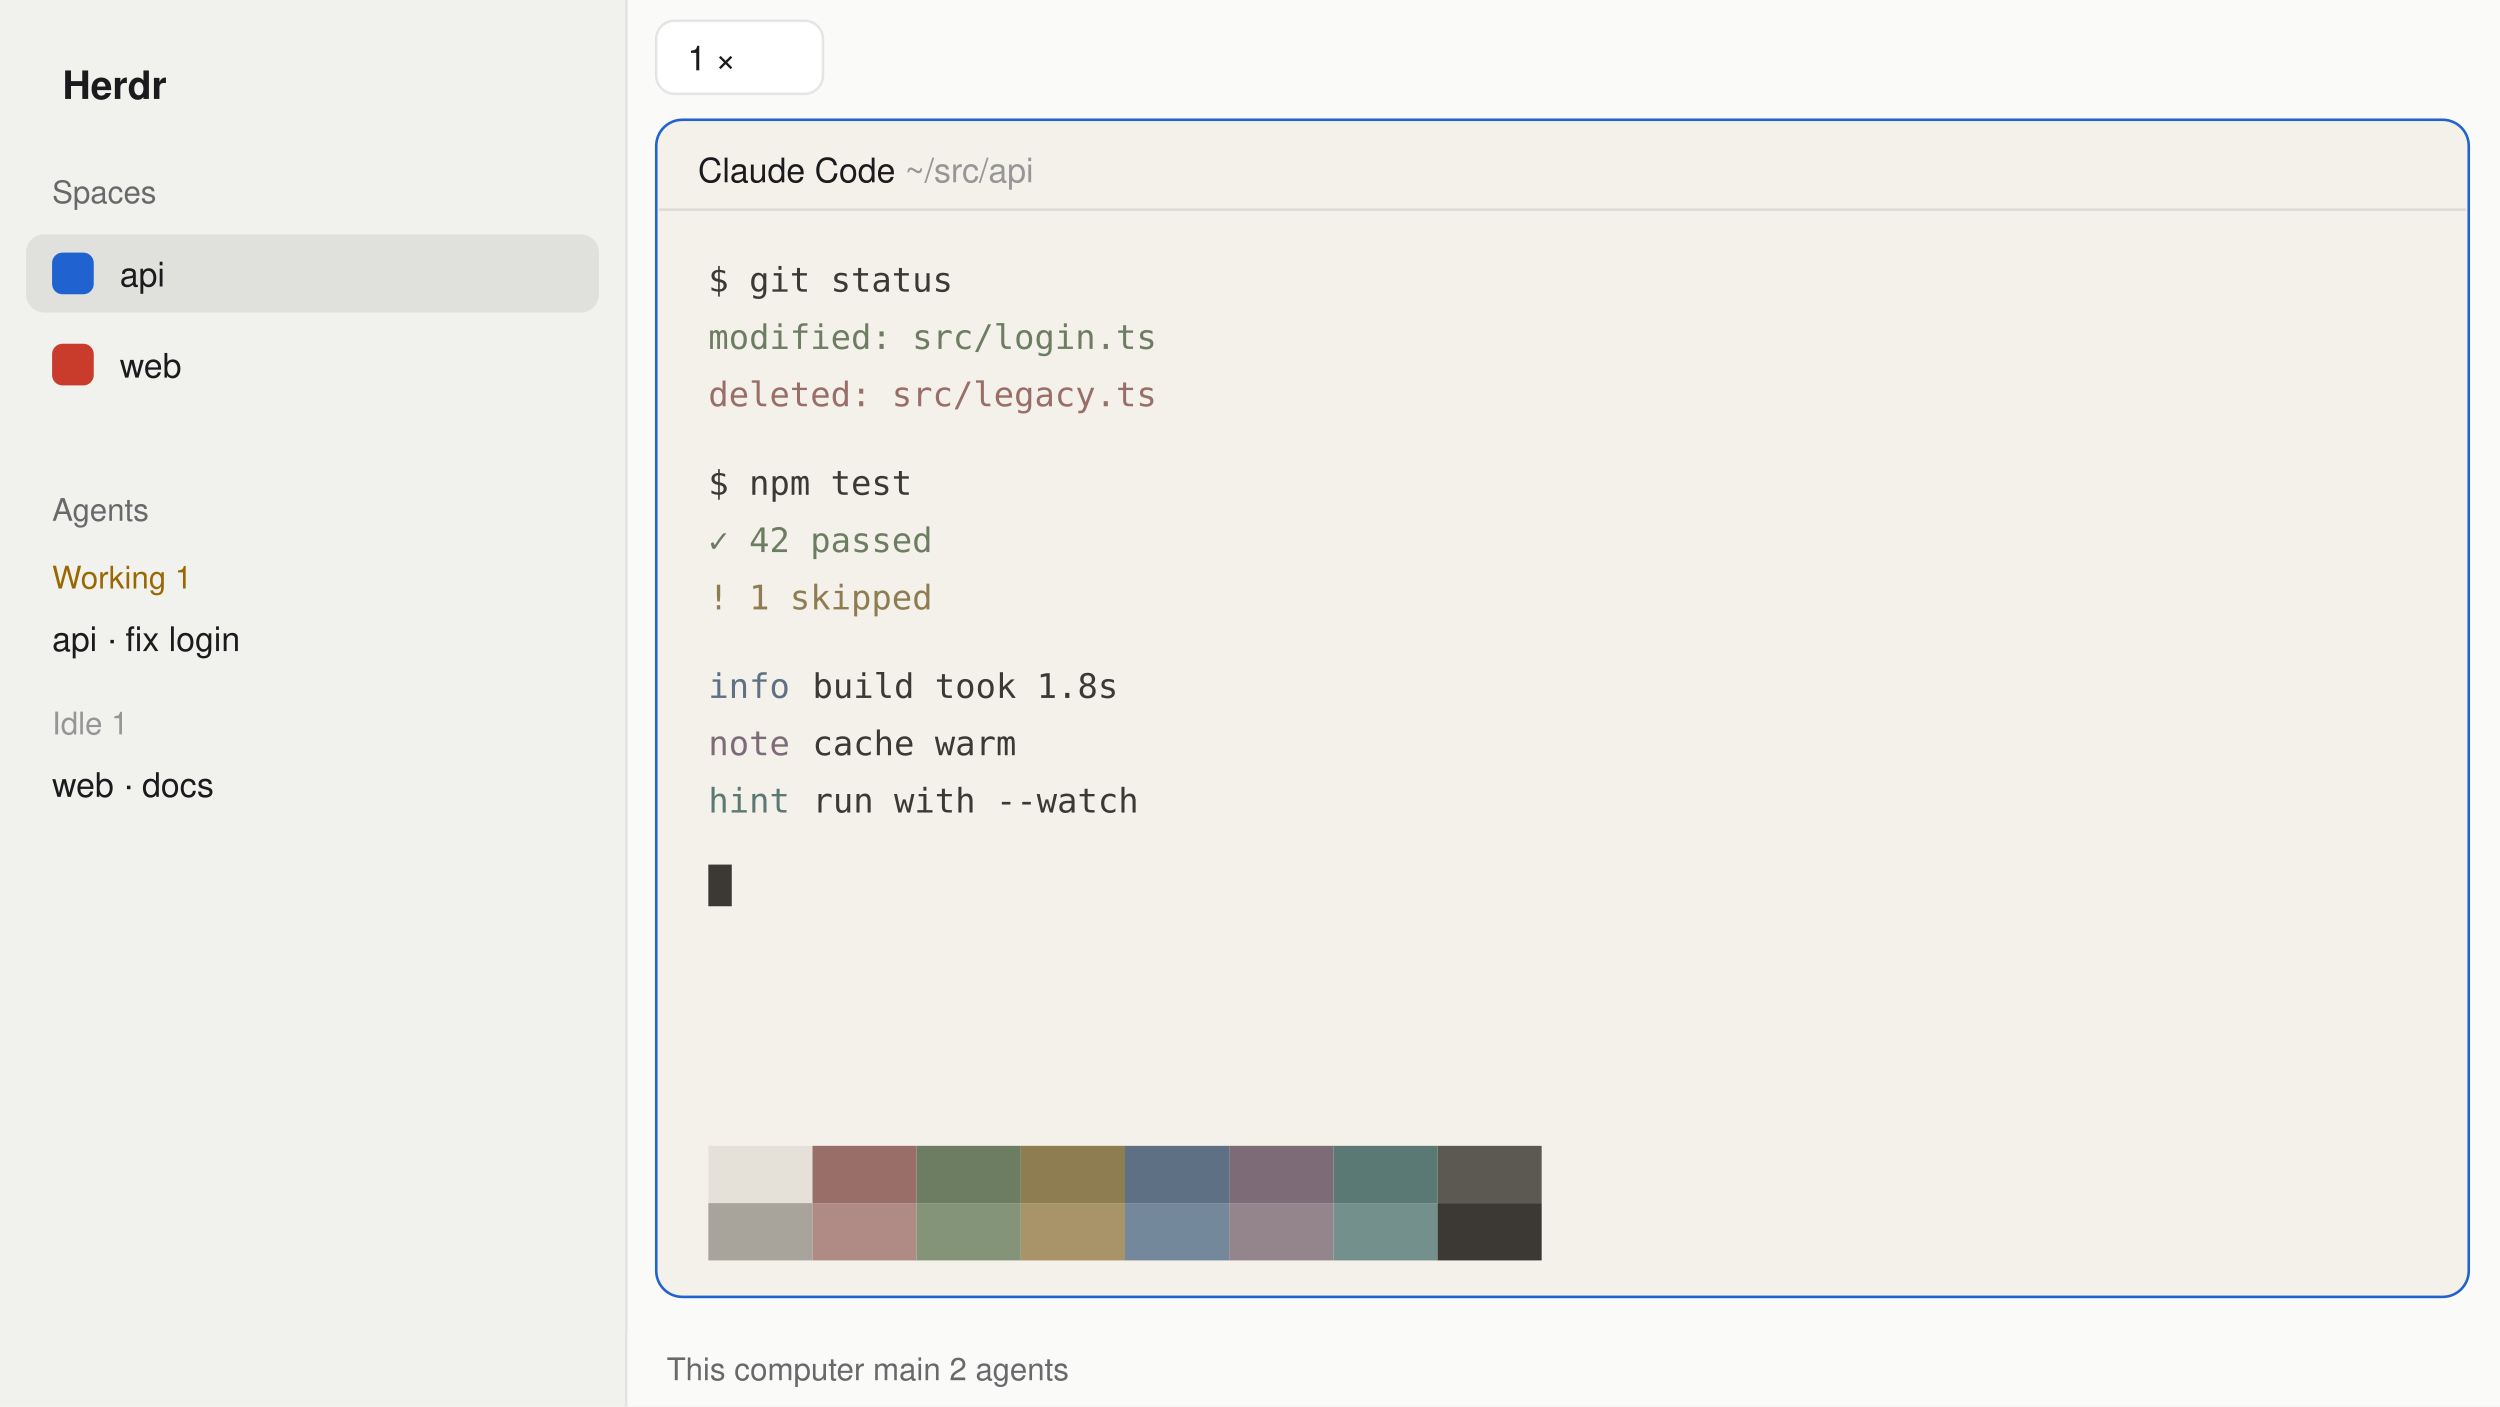
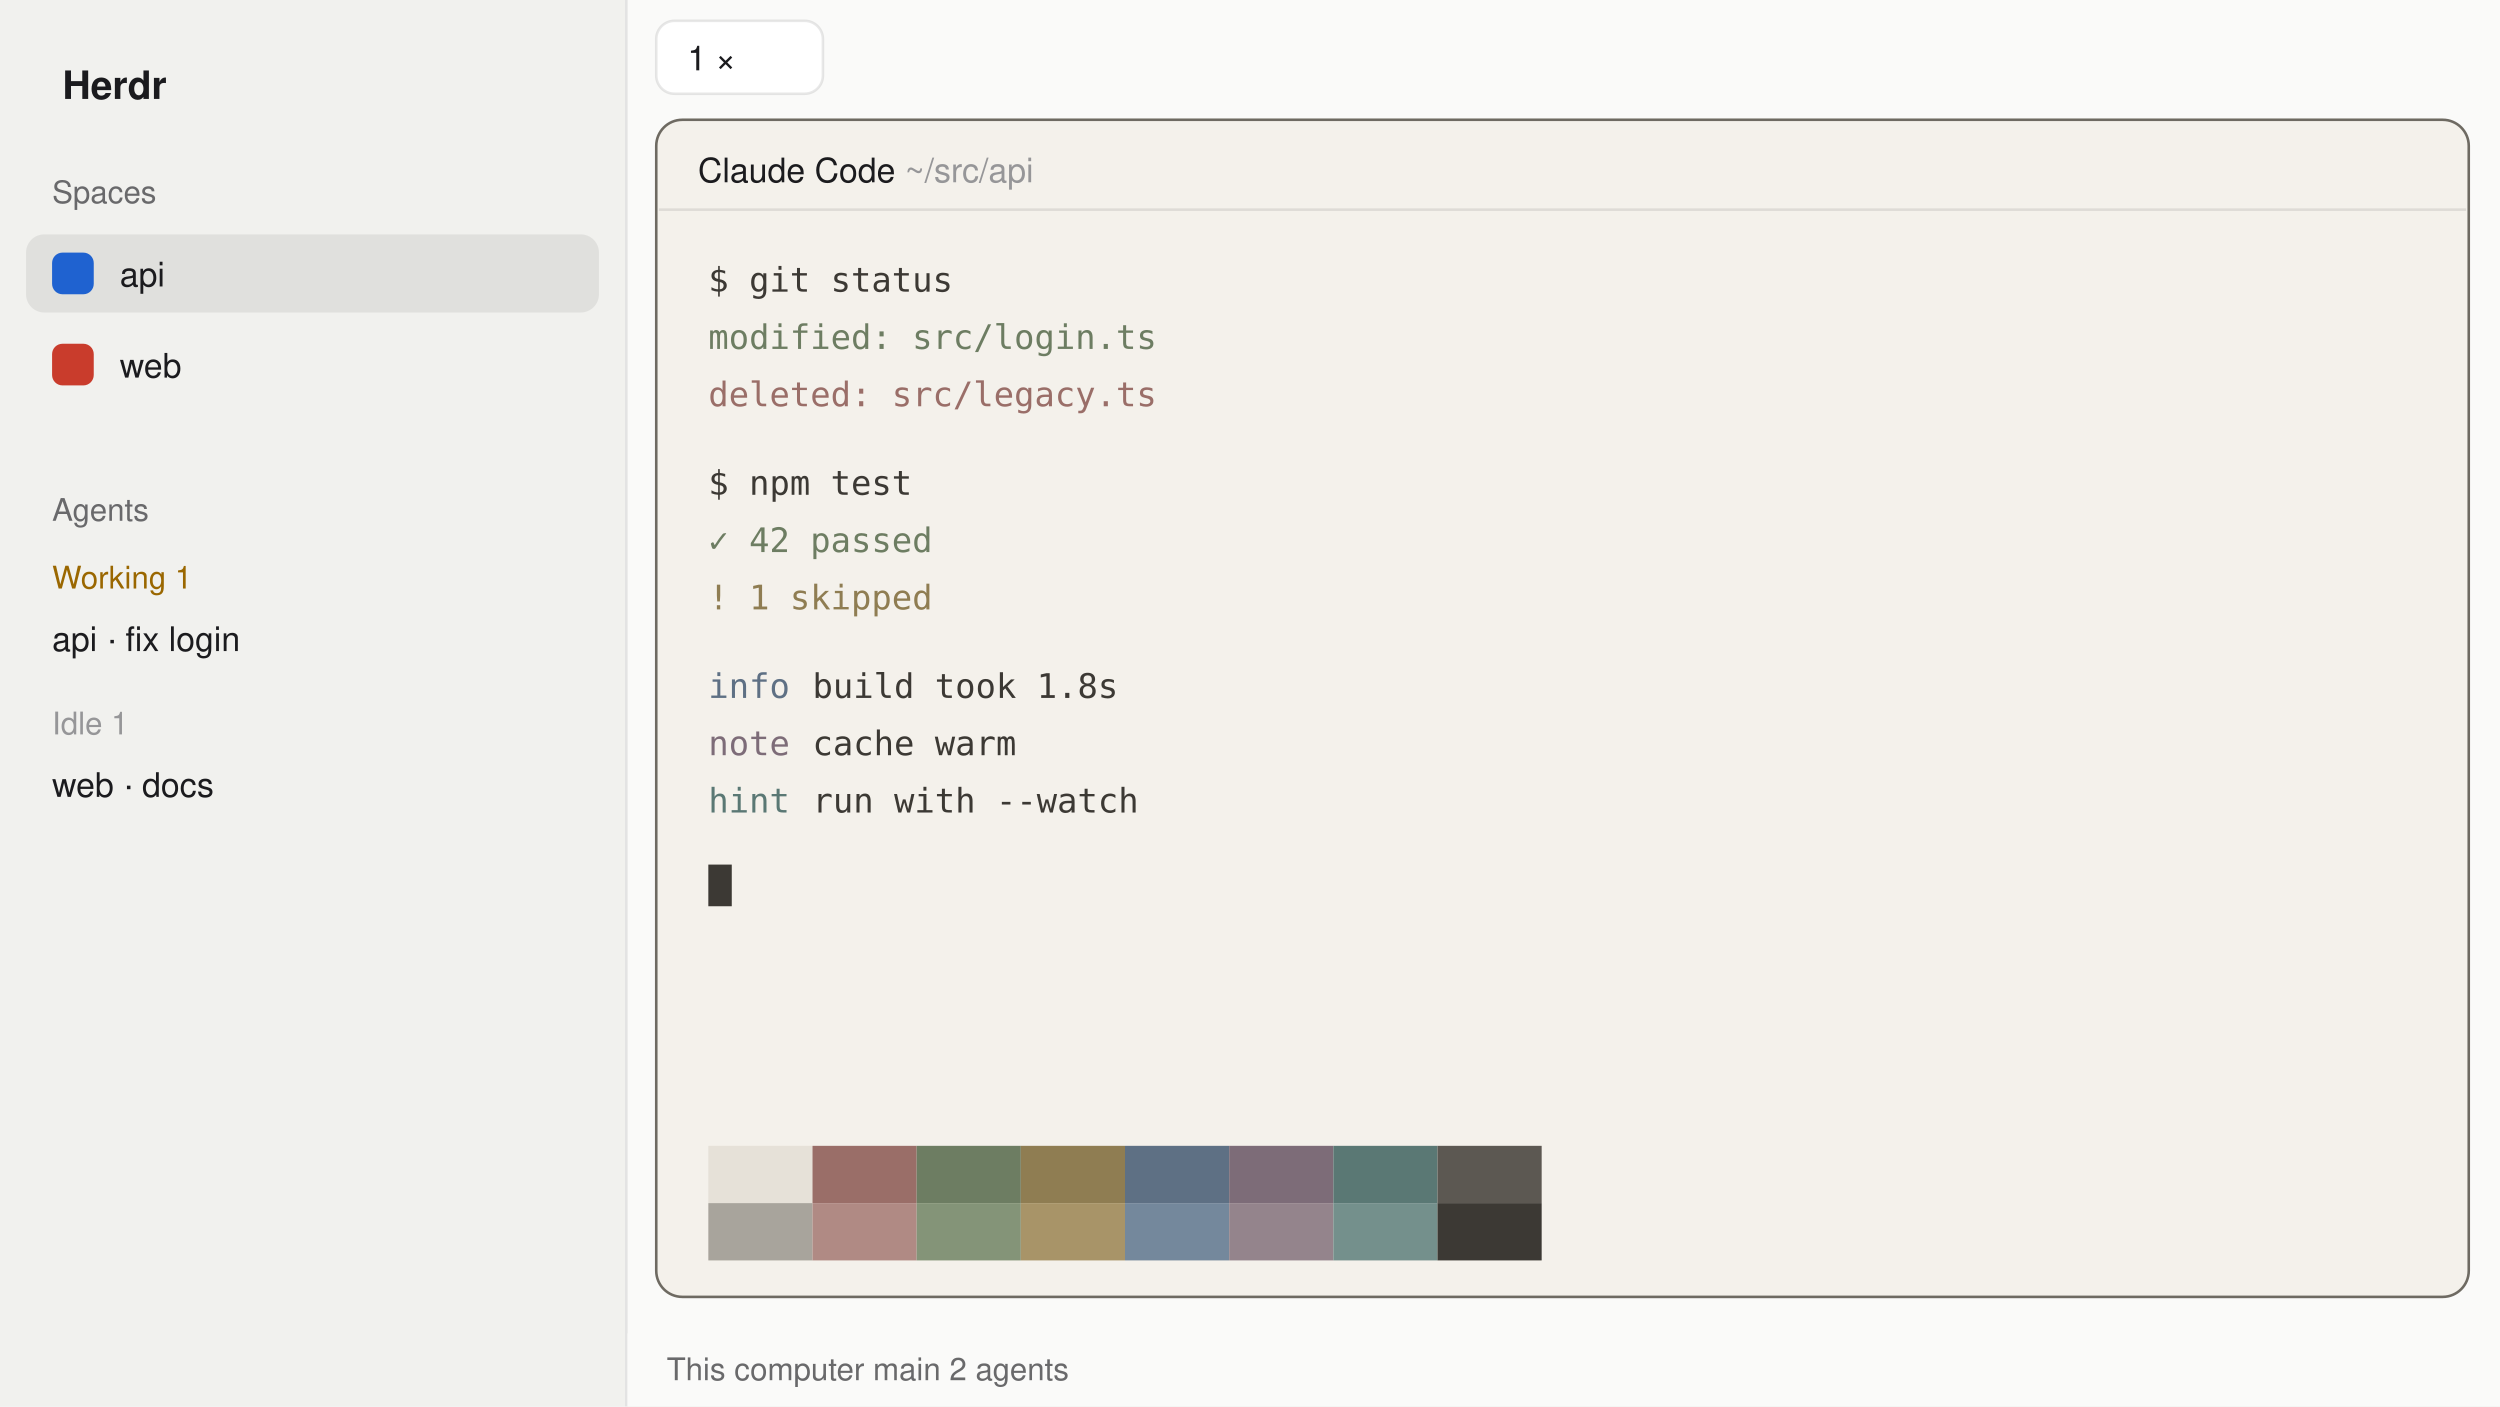
<svg xmlns="http://www.w3.org/2000/svg" width="960" height="540" viewBox="0 0 960 540" font-family="Geist, -apple-system, Helvetica, sans-serif">
  <rect width="960" height="540" fill="#fafaf9" />
  <rect width="240" height="540" fill="#f1f1ee" />
  <rect x="240" width="1" height="540" fill="#00000017" />
  <text x="24" y="38" font-size="15" font-weight="600" fill="#1b1b1e">Herdr</text>
  <text x="20" y="78" font-size="12" fill="#69696b">Spaces</text>
  <rect x="10" y="90" width="220" height="30" rx="7" fill="#00000012" />
  <rect x="20" y="97" width="16" height="16" rx="4" fill="#1f62d0" />
  <text x="46" y="110" font-size="13" fill="#1b1b1e">api</text>
  <rect x="20" y="132" width="16" height="16" rx="4" fill="#c93c2c" />
  <text x="46" y="145" font-size="13" fill="#1b1b1e">web</text>
  <text x="20" y="200" font-size="12" fill="#69696b">Agents</text>
  <text x="20" y="226" font-size="12" fill="#9a6700">Working 1</text>
  <text x="20" y="250" font-size="13" fill="#1b1b1e">api · fix login</text>
  <text x="20" y="282" font-size="12" fill="#969698">Idle 1</text>
  <text x="20" y="306" font-size="13" fill="#1b1b1e">web · docs</text>
  <rect x="252" y="8" width="64" height="28" rx="7" fill="#ffffff" stroke="#00000017" />
  <text x="264" y="27" font-size="13" fill="#1b1b1e">1  ×</text>
-   <rect x="252" y="46" width="696" height="452" rx="10" fill="#f4f1eb" stroke="#1f62d0" />
+   <rect x="252" y="46" width="696" height="452" rx="10" fill="#f4f1eb" stroke="#6e6a62" />
  <text x="268" y="70" font-size="13" fill="#1b1b1e">Claude Code <tspan fill="#969698">~/src/api</tspan>
  </text>
  <rect x="253" y="80" width="694" height="1" fill="#00000017" />
  <g font-family="JetBrains Mono, Menlo, monospace" font-size="13">
    <text x="272" y="112" fill="#3c3934">$ git status</text>
    <text x="272" y="134" fill="#6d7d62">  modified:   src/login.ts</text>
    <text x="272" y="156" fill="#9a6e68">  deleted:    src/legacy.ts</text>
    <text x="272" y="190" fill="#3c3934">$ npm test</text>
    <text x="272" y="212" fill="#6d7d62">✓ 42 passed</text>
    <text x="272" y="234" fill="#8f7d52">! 1 skipped</text>
    <text x="272" y="268" fill="#5e7084">info</text>
    <text x="312" y="268" fill="#3c3934">  build took 1.8s</text>
    <text x="272" y="290" fill="#7d6c78">note</text>
    <text x="312" y="290" fill="#3c3934">  cache warm</text>
    <text x="272" y="312" fill="#5a7874">hint</text>
    <text x="312" y="312" fill="#3c3934">  run with --watch</text>
    <rect x="272" y="332" width="9" height="16" fill="#3c3934" />
  </g>
  <g>
    <rect x="272" y="440" width="40" height="22" fill="#e6e1d8" />
    <rect x="312" y="440" width="40" height="22" fill="#9a6e68" />
    <rect x="352" y="440" width="40" height="22" fill="#6d7d62" />
    <rect x="392" y="440" width="40" height="22" fill="#8f7d52" />
    <rect x="432" y="440" width="40" height="22" fill="#5e7084" />
    <rect x="472" y="440" width="40" height="22" fill="#7d6c78" />
    <rect x="512" y="440" width="40" height="22" fill="#5a7874" />
    <rect x="552" y="440" width="40" height="22" fill="#5c5852" />
    <rect x="272" y="462" width="40" height="22" fill="#a8a49c" />
    <rect x="312" y="462" width="40" height="22" fill="#b08a84" />
    <rect x="352" y="462" width="40" height="22" fill="#849478" />
    <rect x="392" y="462" width="40" height="22" fill="#a89468" />
    <rect x="432" y="462" width="40" height="22" fill="#74889c" />
    <rect x="472" y="462" width="40" height="22" fill="#94848c" />
    <rect x="512" y="462" width="40" height="22" fill="#74908c" />
    <rect x="552" y="462" width="40" height="22" fill="#3c3934" />
  </g>
  <rect x="241" y="512" width="719" height="28" fill="#fafaf9" />
  <text x="256" y="530" font-size="12" fill="#69696b">This computer   main   2 agents</text>
</svg>
